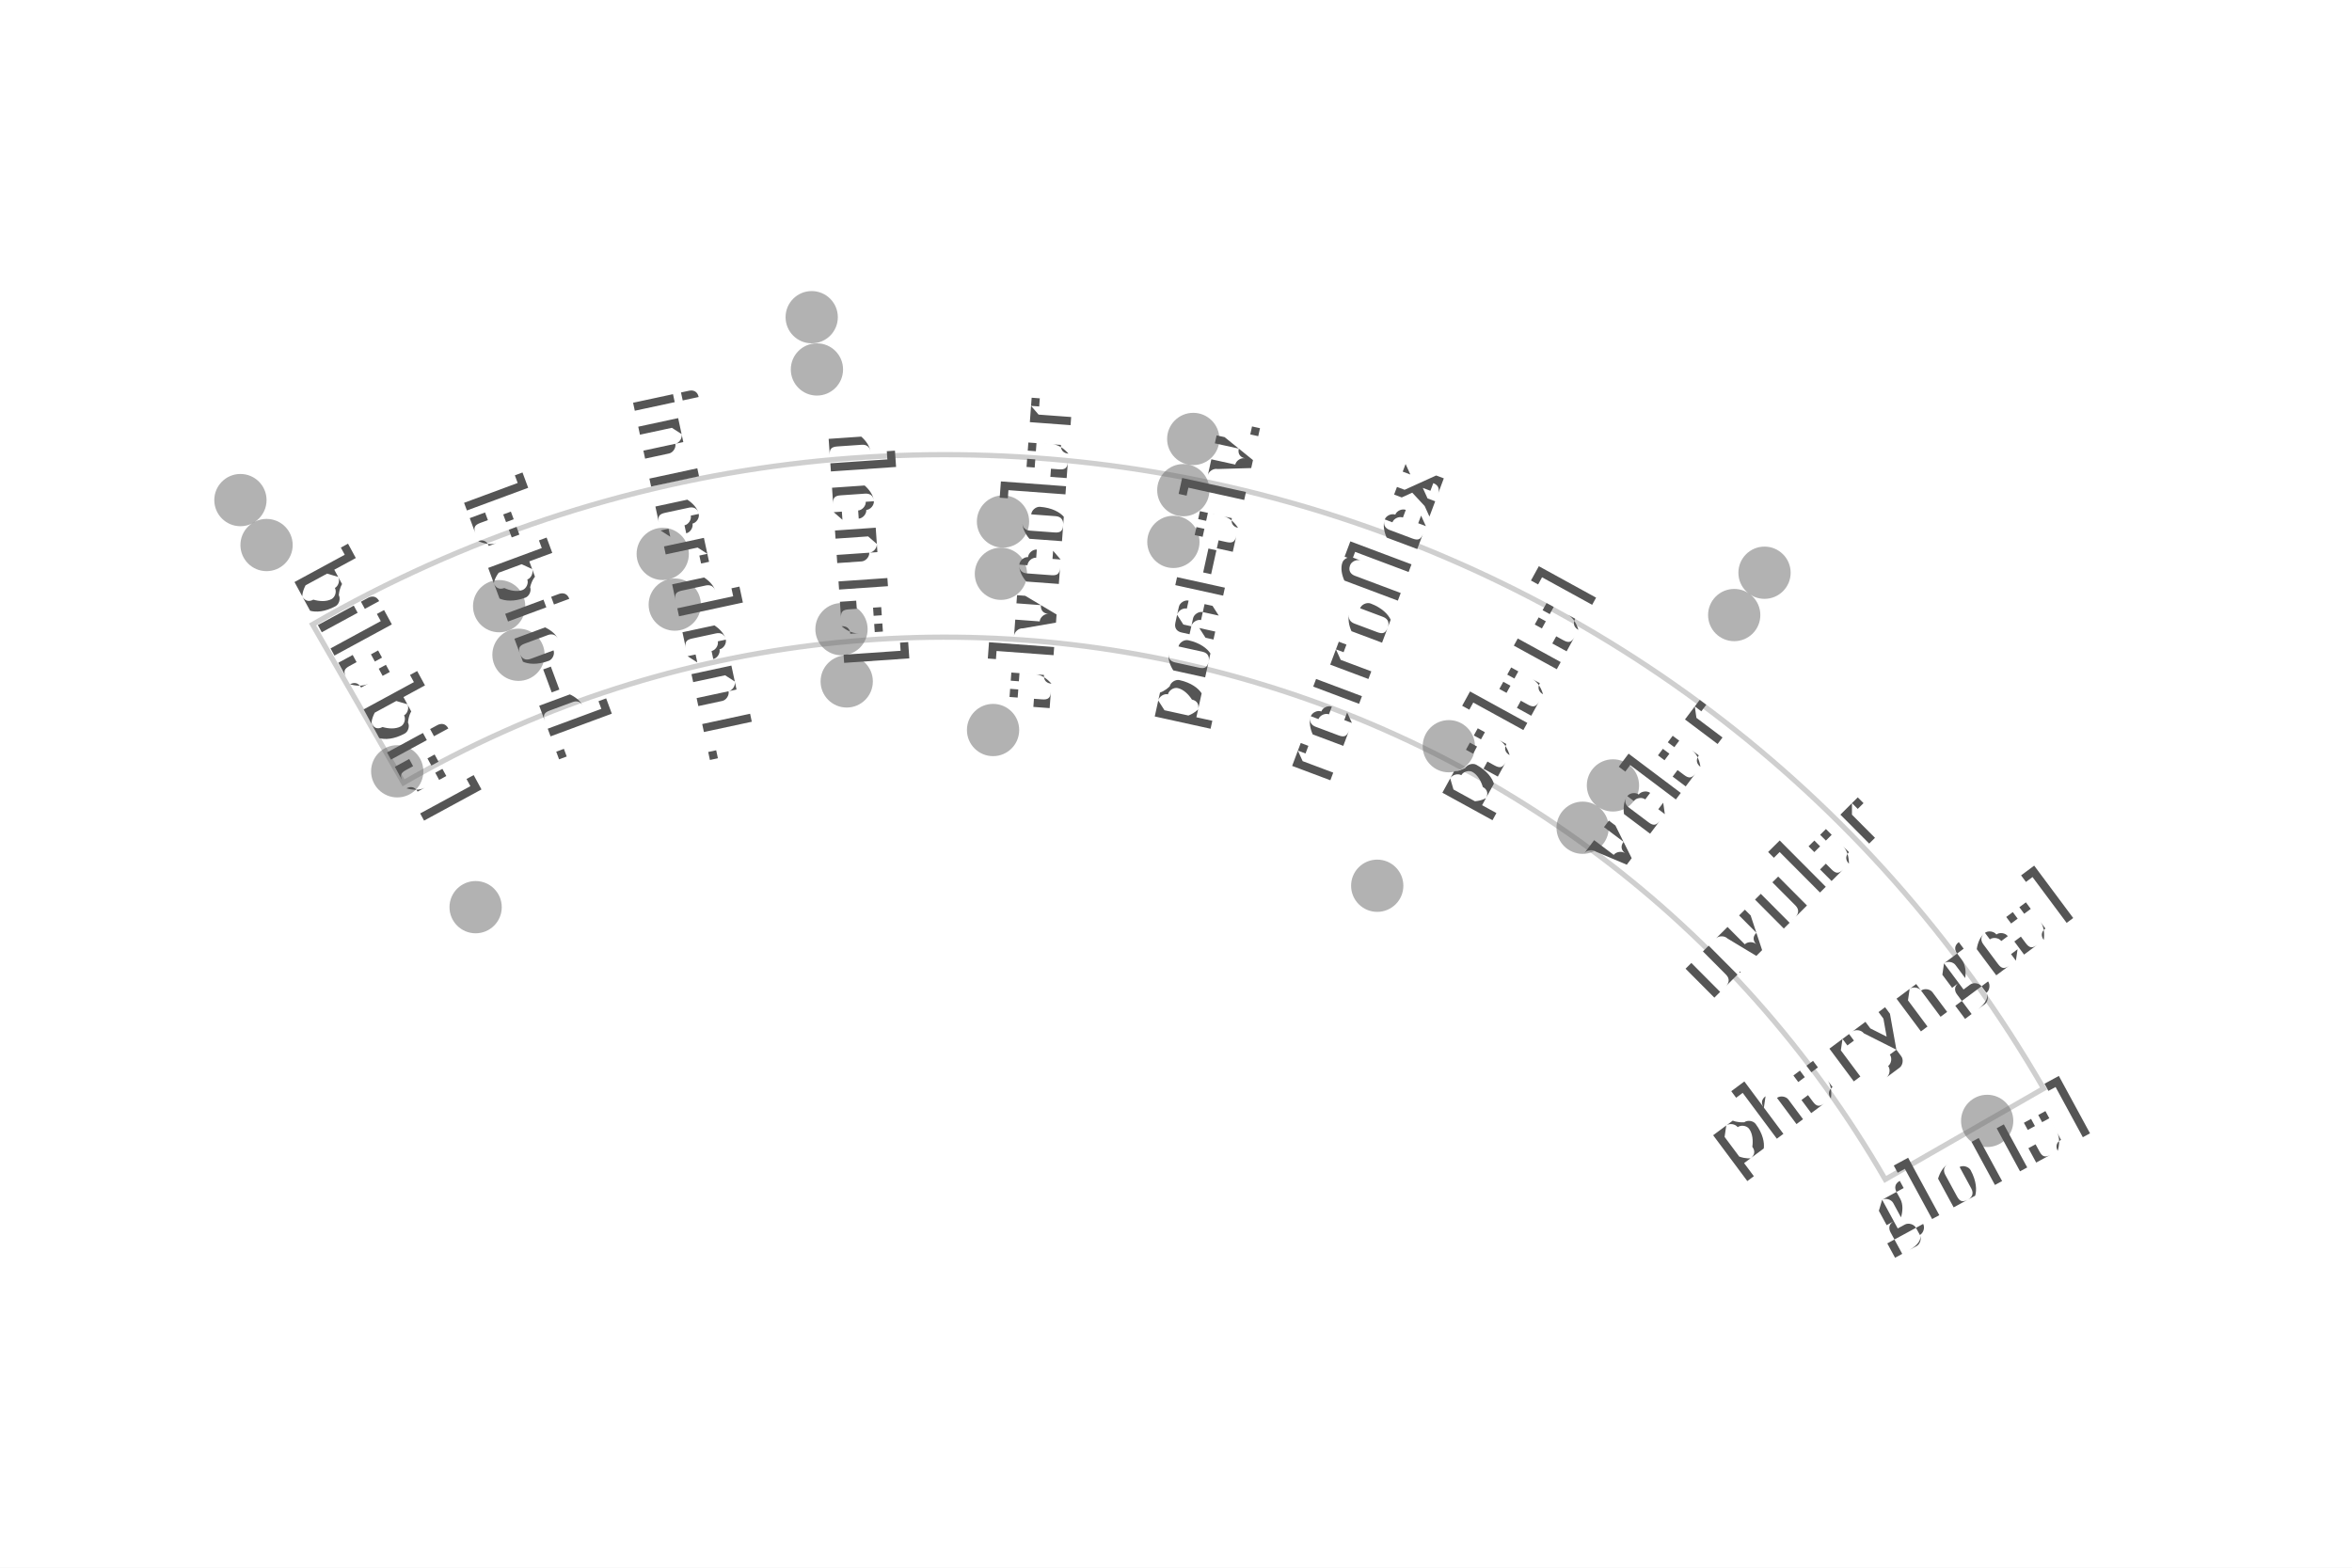
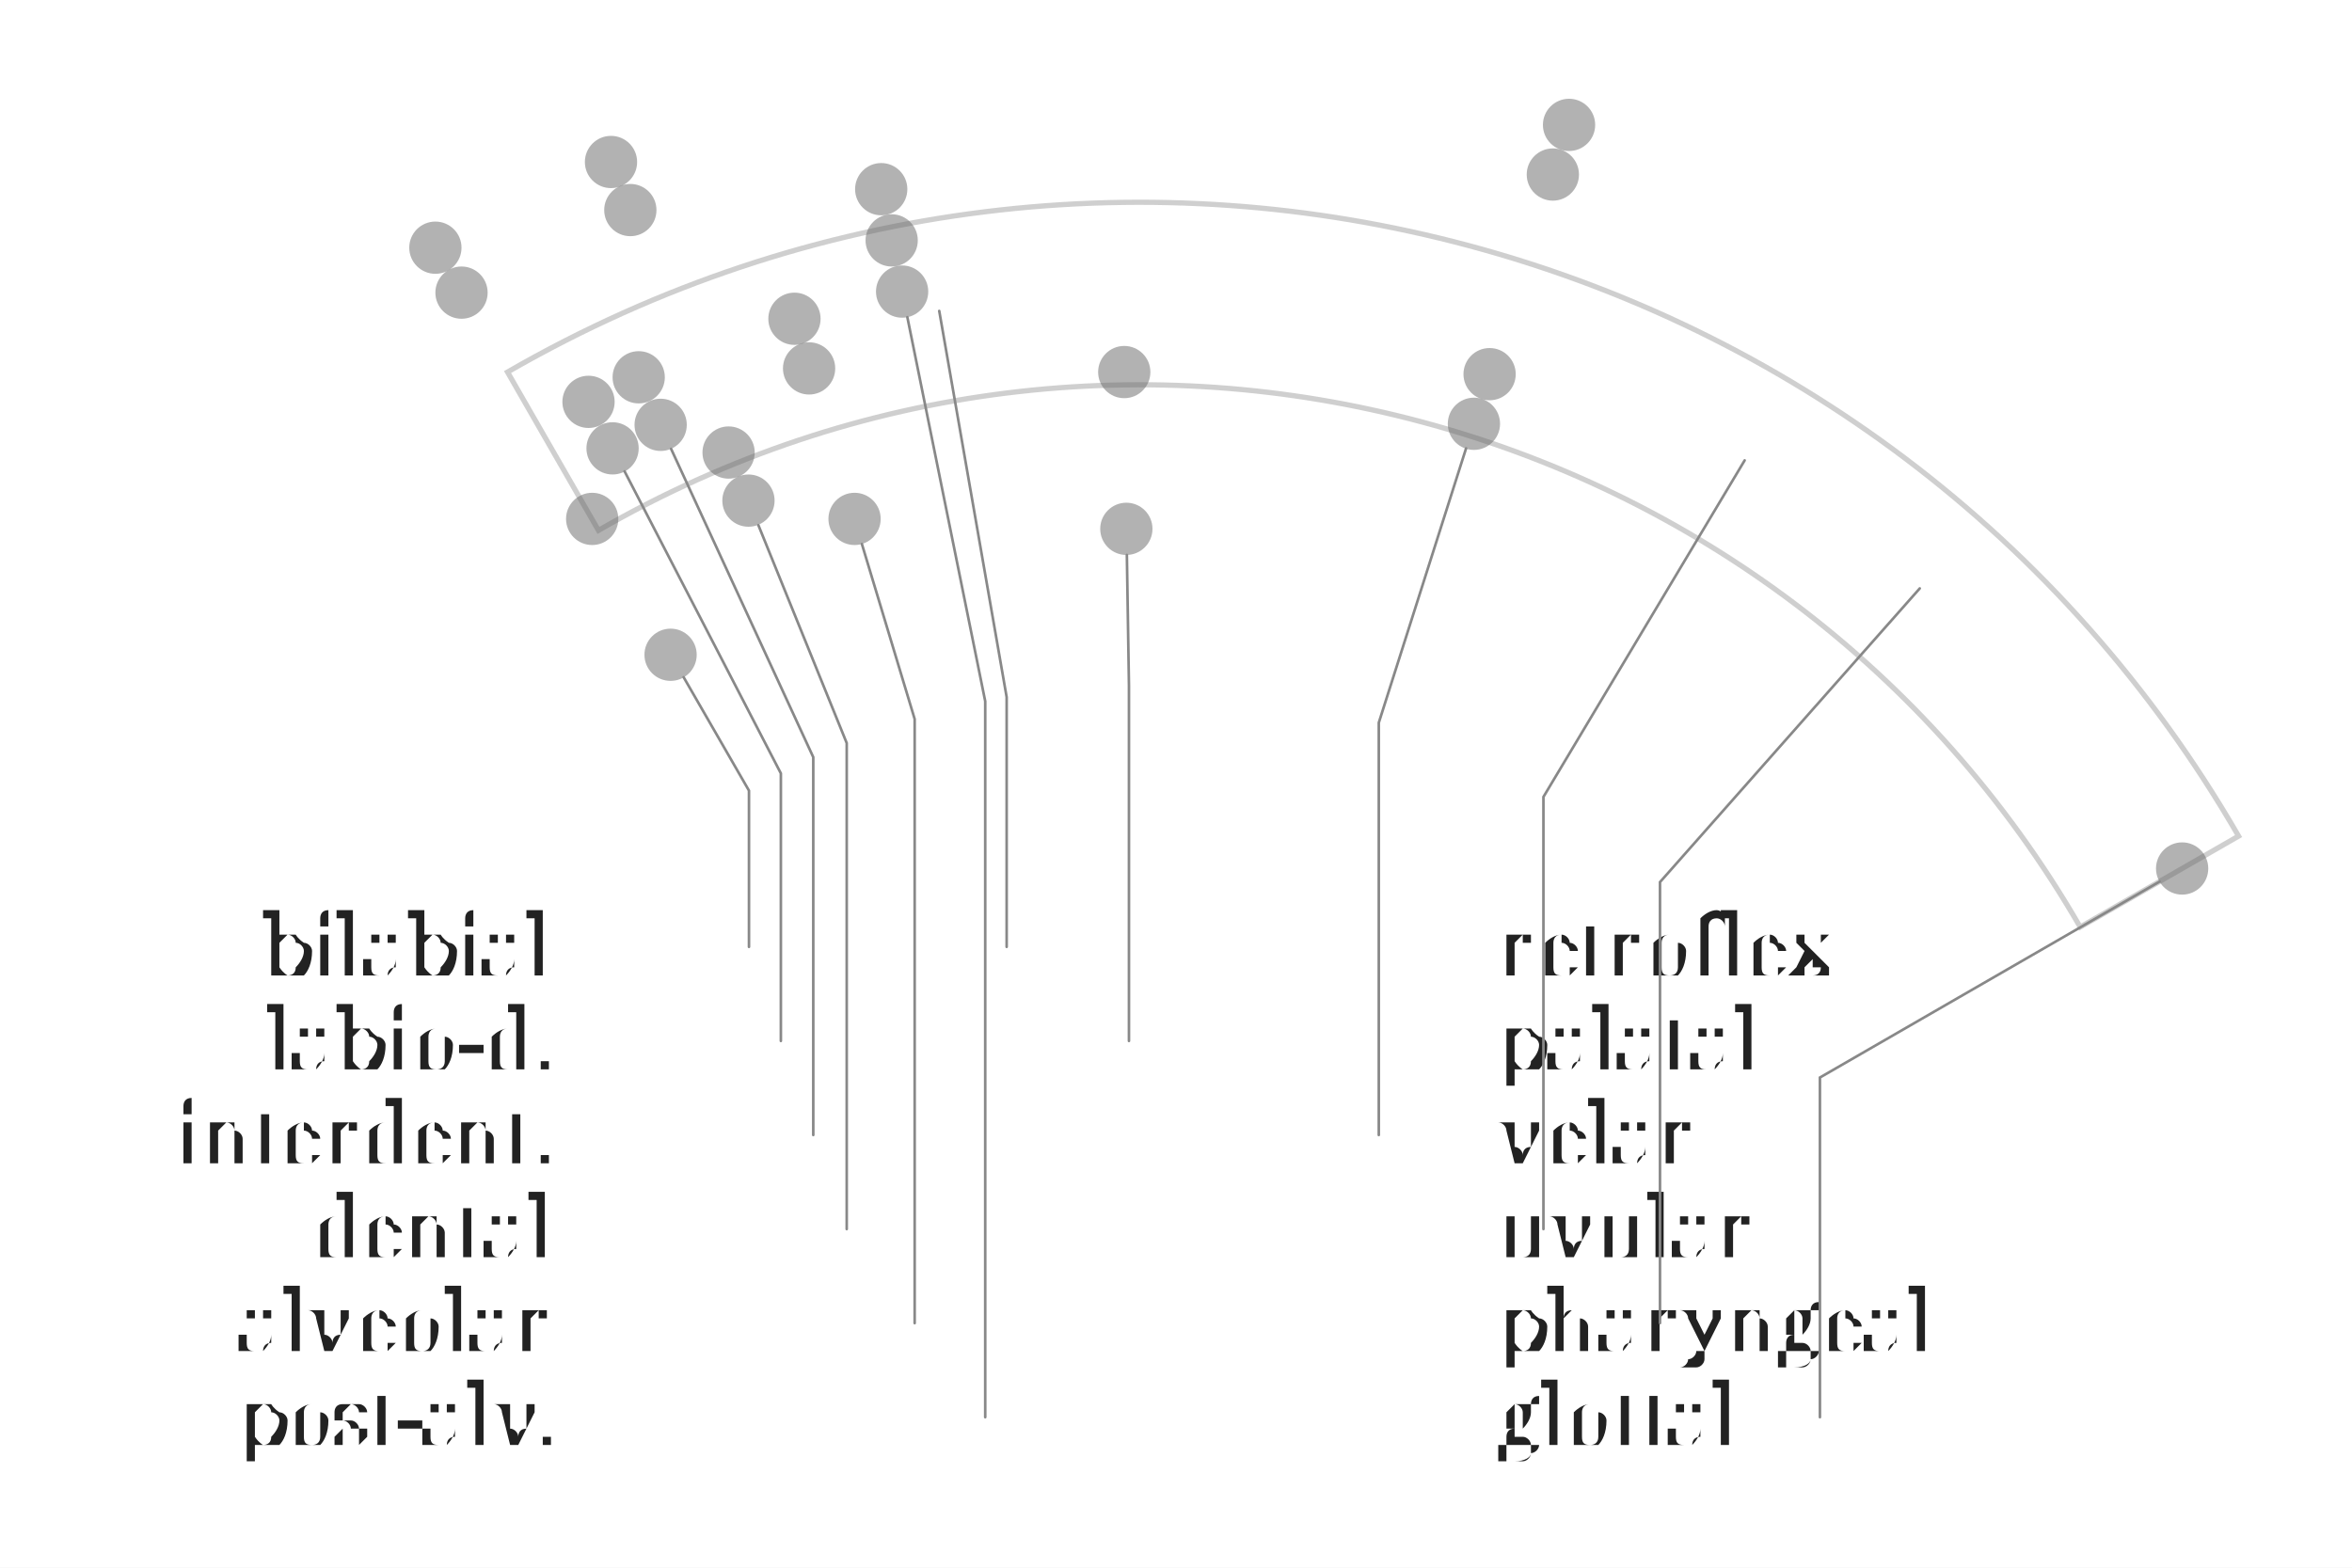
- <svg xmlns="http://www.w3.org/2000/svg" width="4.5in" height="3in" viewBox="-1.81 -3.295 4.5 3">
-   <rect x="-1.81" y="-3.295" width="4.5" height="3" fill="#ffffff" />
+ <svg xmlns="http://www.w3.org/2000/svg" width="4.5in" height="3in" viewBox="-2.183 -2.812 4.5 3">
+   <rect x="-2.183" y="-2.812" width="4.5" height="3" fill="#ffffff" />
  <path d="M -1.038 -1.797 A 2.075 2.075 0 0 1 1.797 -1.038 L 2.1 -1.212 A 2.425 2.425 0 0 0 -1.212 -2.1 Z" fill="none" stroke="#bbbbbb" stroke-width="0.01" stroke-linejoin="miter" stroke-linecap="butt" opacity="0.7" />
  <circle cx="-1.35" cy="-2.338" r="0.05" fill="#666666" stroke="none" opacity="0.5" />
-   <circle cx="-0.257" cy="-2.688" r="0.05" fill="#666666" stroke="none" opacity="0.5" />
-   <circle cx="1.566" cy="-2.199" r="0.05" fill="#666666" stroke="none" opacity="0.5" />
+   <circle cx="-1.014" cy="-2.502" r="0.05" fill="#666666" stroke="none" opacity="0.5" />
+   <circle cx="0.819" cy="-2.573" r="0.05" fill="#666666" stroke="none" opacity="0.5" />
  <circle cx="-1.3" cy="-2.252" r="0.05" fill="#666666" stroke="none" opacity="0.5" />
-   <circle cx="-0.247" cy="-2.588" r="0.05" fill="#666666" stroke="none" opacity="0.5" />
-   <circle cx="1.508" cy="-2.118" r="0.05" fill="#666666" stroke="none" opacity="0.5" />
-   <circle cx="0.473" cy="-2.455" r="0.05" fill="#666666" stroke="none" opacity="0.5" />
-   <circle cx="0.454" cy="-2.357" r="0.05" fill="#666666" stroke="none" opacity="0.5" />
-   <circle cx="-0.855" cy="-2.135" r="0.05" fill="#666666" stroke="none" opacity="0.5" />
-   <circle cx="-0.542" cy="-2.235" r="0.05" fill="#666666" stroke="none" opacity="0.5" />
-   <circle cx="0.109" cy="-2.297" r="0.05" fill="#666666" stroke="none" opacity="0.5" />
-   <circle cx="0.435" cy="-2.258" r="0.05" fill="#666666" stroke="none" opacity="0.5" />
+   <circle cx="-0.977" cy="-2.41" r="0.05" fill="#666666" stroke="none" opacity="0.5" />
+   <circle cx="0.788" cy="-2.478" r="0.05" fill="#666666" stroke="none" opacity="0.5" />
+   <circle cx="-0.497" cy="-2.45" r="0.05" fill="#666666" stroke="none" opacity="0.5" />
+   <circle cx="-0.477" cy="-2.352" r="0.05" fill="#666666" stroke="none" opacity="0.5" />
+   <circle cx="-1.057" cy="-2.043" r="0.05" fill="#666666" stroke="none" opacity="0.5" />
+   <circle cx="-0.961" cy="-2.09" r="0.05" fill="#666666" stroke="none" opacity="0.5" />
+   <circle cx="-0.663" cy="-2.202" r="0.05" fill="#666666" stroke="none" opacity="0.5" />
+   <circle cx="-0.457" cy="-2.254" r="0.05" fill="#666666" stroke="none" opacity="0.5" />
  <circle cx="1.992" cy="-1.15" r="0.05" fill="#666666" stroke="none" opacity="0.5" />
-   <circle cx="-0.818" cy="-2.042" r="0.05" fill="#666666" stroke="none" opacity="0.5" />
-   <circle cx="-0.519" cy="-2.138" r="0.05" fill="#666666" stroke="none" opacity="0.5" />
-   <circle cx="0.105" cy="-2.197" r="0.05" fill="#666666" stroke="none" opacity="0.5" />
-   <circle cx="1.276" cy="-1.792" r="0.05" fill="#666666" stroke="none" opacity="0.5" />
+   <circle cx="-1.011" cy="-1.954" r="0.05" fill="#666666" stroke="none" opacity="0.5" />
+   <circle cx="-0.919" cy="-1.999" r="0.05" fill="#666666" stroke="none" opacity="0.5" />
+   <circle cx="-0.635" cy="-2.107" r="0.05" fill="#666666" stroke="none" opacity="0.5" />
+   <circle cx="0.667" cy="-2.096" r="0.05" fill="#666666" stroke="none" opacity="0.5" />
  <circle cx="-1.05" cy="-1.819" r="0.05" fill="#666666" stroke="none" opacity="0.5" />
-   <circle cx="-0.2" cy="-2.091" r="0.05" fill="#666666" stroke="none" opacity="0.5" />
-   <circle cx="0.962" cy="-1.867" r="0.05" fill="#666666" stroke="none" opacity="0.5" />
-   <circle cx="1.218" cy="-1.711" r="0.05" fill="#666666" stroke="none" opacity="0.5" />
-   <circle cx="-0.19" cy="-1.991" r="0.05" fill="#666666" stroke="none" opacity="0.5" />
-   <circle cx="0.09" cy="-1.898" r="0.05" fill="#666666" stroke="none" opacity="0.5" />
+   <circle cx="-0.789" cy="-1.946" r="0.05" fill="#666666" stroke="none" opacity="0.5" />
+   <circle cx="-0.032" cy="-2.1" r="0.05" fill="#666666" stroke="none" opacity="0.5" />
+   <circle cx="0.637" cy="-2.001" r="0.05" fill="#666666" stroke="none" opacity="0.5" />
+   <circle cx="-0.751" cy="-1.854" r="0.05" fill="#666666" stroke="none" opacity="0.5" />
+   <circle cx="-0.548" cy="-1.819" r="0.05" fill="#666666" stroke="none" opacity="0.5" />
  <circle cx="-0.9" cy="-1.559" r="0.05" fill="#666666" stroke="none" opacity="0.5" />
-   <circle cx="0.825" cy="-1.6" r="0.05" fill="#666666" stroke="none" opacity="0.5" />
-   <text transform="translate(-1.0736 -1.9773) rotate(61.5)" text-anchor="middle" dominant-baseline="middle" font-size="0.153" fill="#555555" font-family="'Gentium Book Plus', Charter, 'Charis SIL', Georgia, serif">bilabial</text>
-   <text transform="translate(-0.7813 -2.11) rotate(69.6818)" text-anchor="middle" dominant-baseline="middle" font-size="0.153" fill="#555555" font-family="'Gentium Book Plus', Charter, 'Charis SIL', Georgia, serif">labio-d.</text>
-   <text transform="translate(-0.473 -2.1997) rotate(77.8636)" text-anchor="middle" dominant-baseline="middle" font-size="0.153" fill="#555555" font-family="'Gentium Book Plus', Charter, 'Charis SIL', Georgia, serif">interdent.</text>
-   <text transform="translate(-0.1552 -2.2446) rotate(86.0455)" text-anchor="middle" dominant-baseline="middle" font-size="0.153" fill="#555555" font-family="'Gentium Book Plus', Charter, 'Charis SIL', Georgia, serif">dental</text>
-   <text transform="translate(0.1659 -2.2439) rotate(-85.7727)" text-anchor="middle" dominant-baseline="middle" font-size="0.153" fill="#555555" font-family="'Gentium Book Plus', Charter, 'Charis SIL', Georgia, serif">alveolar</text>
-   <text transform="translate(0.4835 -2.1974) rotate(-77.5909)" text-anchor="middle" dominant-baseline="middle" font-size="0.153" fill="#555555" font-family="'Gentium Book Plus', Charter, 'Charis SIL', Georgia, serif">post-alv.</text>
-   <text transform="translate(0.7913 -2.1063) rotate(-69.4091)" text-anchor="middle" dominant-baseline="middle" font-size="0.153" fill="#555555" font-family="'Gentium Book Plus', Charter, 'Charis SIL', Georgia, serif">retroflex</text>
-   <text transform="translate(1.083 -1.9722) rotate(-61.2273)" text-anchor="middle" dominant-baseline="middle" font-size="0.153" fill="#555555" font-family="'Gentium Book Plus', Charter, 'Charis SIL', Georgia, serif">palatal</text>
-   <text transform="translate(1.3527 -1.798) rotate(-53.0455)" text-anchor="middle" dominant-baseline="middle" font-size="0.153" fill="#555555" font-family="'Gentium Book Plus', Charter, 'Charis SIL', Georgia, serif">velar</text>
-   <text transform="translate(1.5948 -1.5872) rotate(-44.8636)" text-anchor="middle" dominant-baseline="middle" font-size="0.153" fill="#555555" font-family="'Gentium Book Plus', Charter, 'Charis SIL', Georgia, serif">uvular</text>
-   <text transform="translate(1.8044 -1.3441) rotate(-36.6818)" text-anchor="middle" dominant-baseline="middle" font-size="0.153" fill="#555555" font-family="'Gentium Book Plus', Charter, 'Charis SIL', Georgia, serif">pharyngeal</text>
-   <text transform="translate(1.9773 -1.0736) rotate(-28.5)" text-anchor="middle" dominant-baseline="middle" font-size="0.153" fill="#555555" font-family="'Gentium Book Plus', Charter, 'Charis SIL', Georgia, serif">glottal</text>
+   <circle cx="-0.028" cy="-1.8" r="0.05" fill="#666666" stroke="none" opacity="0.5" />
+   <text x="-1.125" y="-1" text-anchor="end" dominant-baseline="middle" font-size="0.153" fill="#222222" font-family="'Gentium Book Plus', Charter, 'Charis SIL', Georgia, serif">bilabial</text>
+   <path d="M -0.875 -1.516 L -0.75 -1.299 L -0.75 -1" fill="none" stroke="#888888" stroke-width="0.005" stroke-linecap="round" />
+   <text x="-1.125" y="-0.82" text-anchor="end" dominant-baseline="middle" font-size="0.153" fill="#222222" font-family="'Gentium Book Plus', Charter, 'Charis SIL', Georgia, serif">labio-d.</text>
+   <path d="M -0.988 -1.91 L -0.689 -1.332 L -0.689 -0.82" fill="none" stroke="#888888" stroke-width="0.005" stroke-linecap="round" />
+   <text x="-1.125" y="-0.64" text-anchor="end" dominant-baseline="middle" font-size="0.153" fill="#222222" font-family="'Gentium Book Plus', Charter, 'Charis SIL', Georgia, serif">interdent.</text>
+   <path d="M -0.899 -1.953 L -0.627 -1.363 L -0.627 -0.64" fill="none" stroke="#888888" stroke-width="0.005" stroke-linecap="round" />
+   <text x="-1.125" y="-0.46" text-anchor="end" dominant-baseline="middle" font-size="0.153" fill="#222222" font-family="'Gentium Book Plus', Charter, 'Charis SIL', Georgia, serif">dental</text>
+   <path d="M -0.732 -1.807 L -0.563 -1.39 L -0.563 -0.46" fill="none" stroke="#888888" stroke-width="0.005" stroke-linecap="round" />
+   <text x="-1.125" y="-0.28" text-anchor="end" dominant-baseline="middle" font-size="0.153" fill="#222222" font-family="'Gentium Book Plus', Charter, 'Charis SIL', Georgia, serif">alveolar</text>
+   <path d="M -0.534 -1.771 L -0.433 -1.436 L -0.433 -0.28" fill="none" stroke="#888888" stroke-width="0.005" stroke-linecap="round" />
+   <text x="-1.125" y="-0.1" text-anchor="end" dominant-baseline="middle" font-size="0.153" fill="#222222" font-family="'Gentium Book Plus', Charter, 'Charis SIL', Georgia, serif">post-alv.</text>
+   <path d="M -0.447 -2.205 L -0.298 -1.47 L -0.298 -0.1" fill="none" stroke="#888888" stroke-width="0.005" stroke-linecap="round" />
+   <text x="0.682" y="-1" text-anchor="start" dominant-baseline="middle" font-size="0.153" fill="#222222" font-family="'Gentium Book Plus', Charter, 'Charis SIL', Georgia, serif">retroflex</text>
+   <path d="M -0.386 -2.217 L -0.257 -1.478 L -0.257 -1" fill="none" stroke="#888888" stroke-width="0.005" stroke-linecap="round" />
+   <text x="0.682" y="-0.82" text-anchor="start" dominant-baseline="middle" font-size="0.153" fill="#222222" font-family="'Gentium Book Plus', Charter, 'Charis SIL', Georgia, serif">palatal</text>
+   <path d="M -0.027 -1.75 L -0.023 -1.5 L -0.023 -0.82" fill="none" stroke="#888888" stroke-width="0.005" stroke-linecap="round" />
+   <text x="0.682" y="-0.64" text-anchor="start" dominant-baseline="middle" font-size="0.153" fill="#222222" font-family="'Gentium Book Plus', Charter, 'Charis SIL', Georgia, serif">velar</text>
+   <path d="M 0.622 -1.954 L 0.455 -1.429 L 0.455 -0.64" fill="none" stroke="#888888" stroke-width="0.005" stroke-linecap="round" />
+   <text x="0.682" y="-0.46" text-anchor="start" dominant-baseline="middle" font-size="0.153" fill="#222222" font-family="'Gentium Book Plus', Charter, 'Charis SIL', Georgia, serif">uvular</text>
+   <path d="M 1.155 -1.931 L 0.77 -1.287 L 0.77 -0.46" fill="none" stroke="#888888" stroke-width="0.005" stroke-linecap="round" />
+   <text x="0.682" y="-0.28" text-anchor="start" dominant-baseline="middle" font-size="0.153" fill="#222222" font-family="'Gentium Book Plus', Charter, 'Charis SIL', Georgia, serif">pharyngeal</text>
+   <path d="M 1.49 -1.686 L 0.993 -1.124 L 0.993 -0.28" fill="none" stroke="#888888" stroke-width="0.005" stroke-linecap="round" />
+   <text x="0.682" y="-0.1" text-anchor="start" dominant-baseline="middle" font-size="0.153" fill="#222222" font-family="'Gentium Book Plus', Charter, 'Charis SIL', Georgia, serif">glottal</text>
+   <path d="M 1.949 -1.125 L 1.299 -0.75 L 1.299 -0.1" fill="none" stroke="#888888" stroke-width="0.005" stroke-linecap="round" />
</svg>
